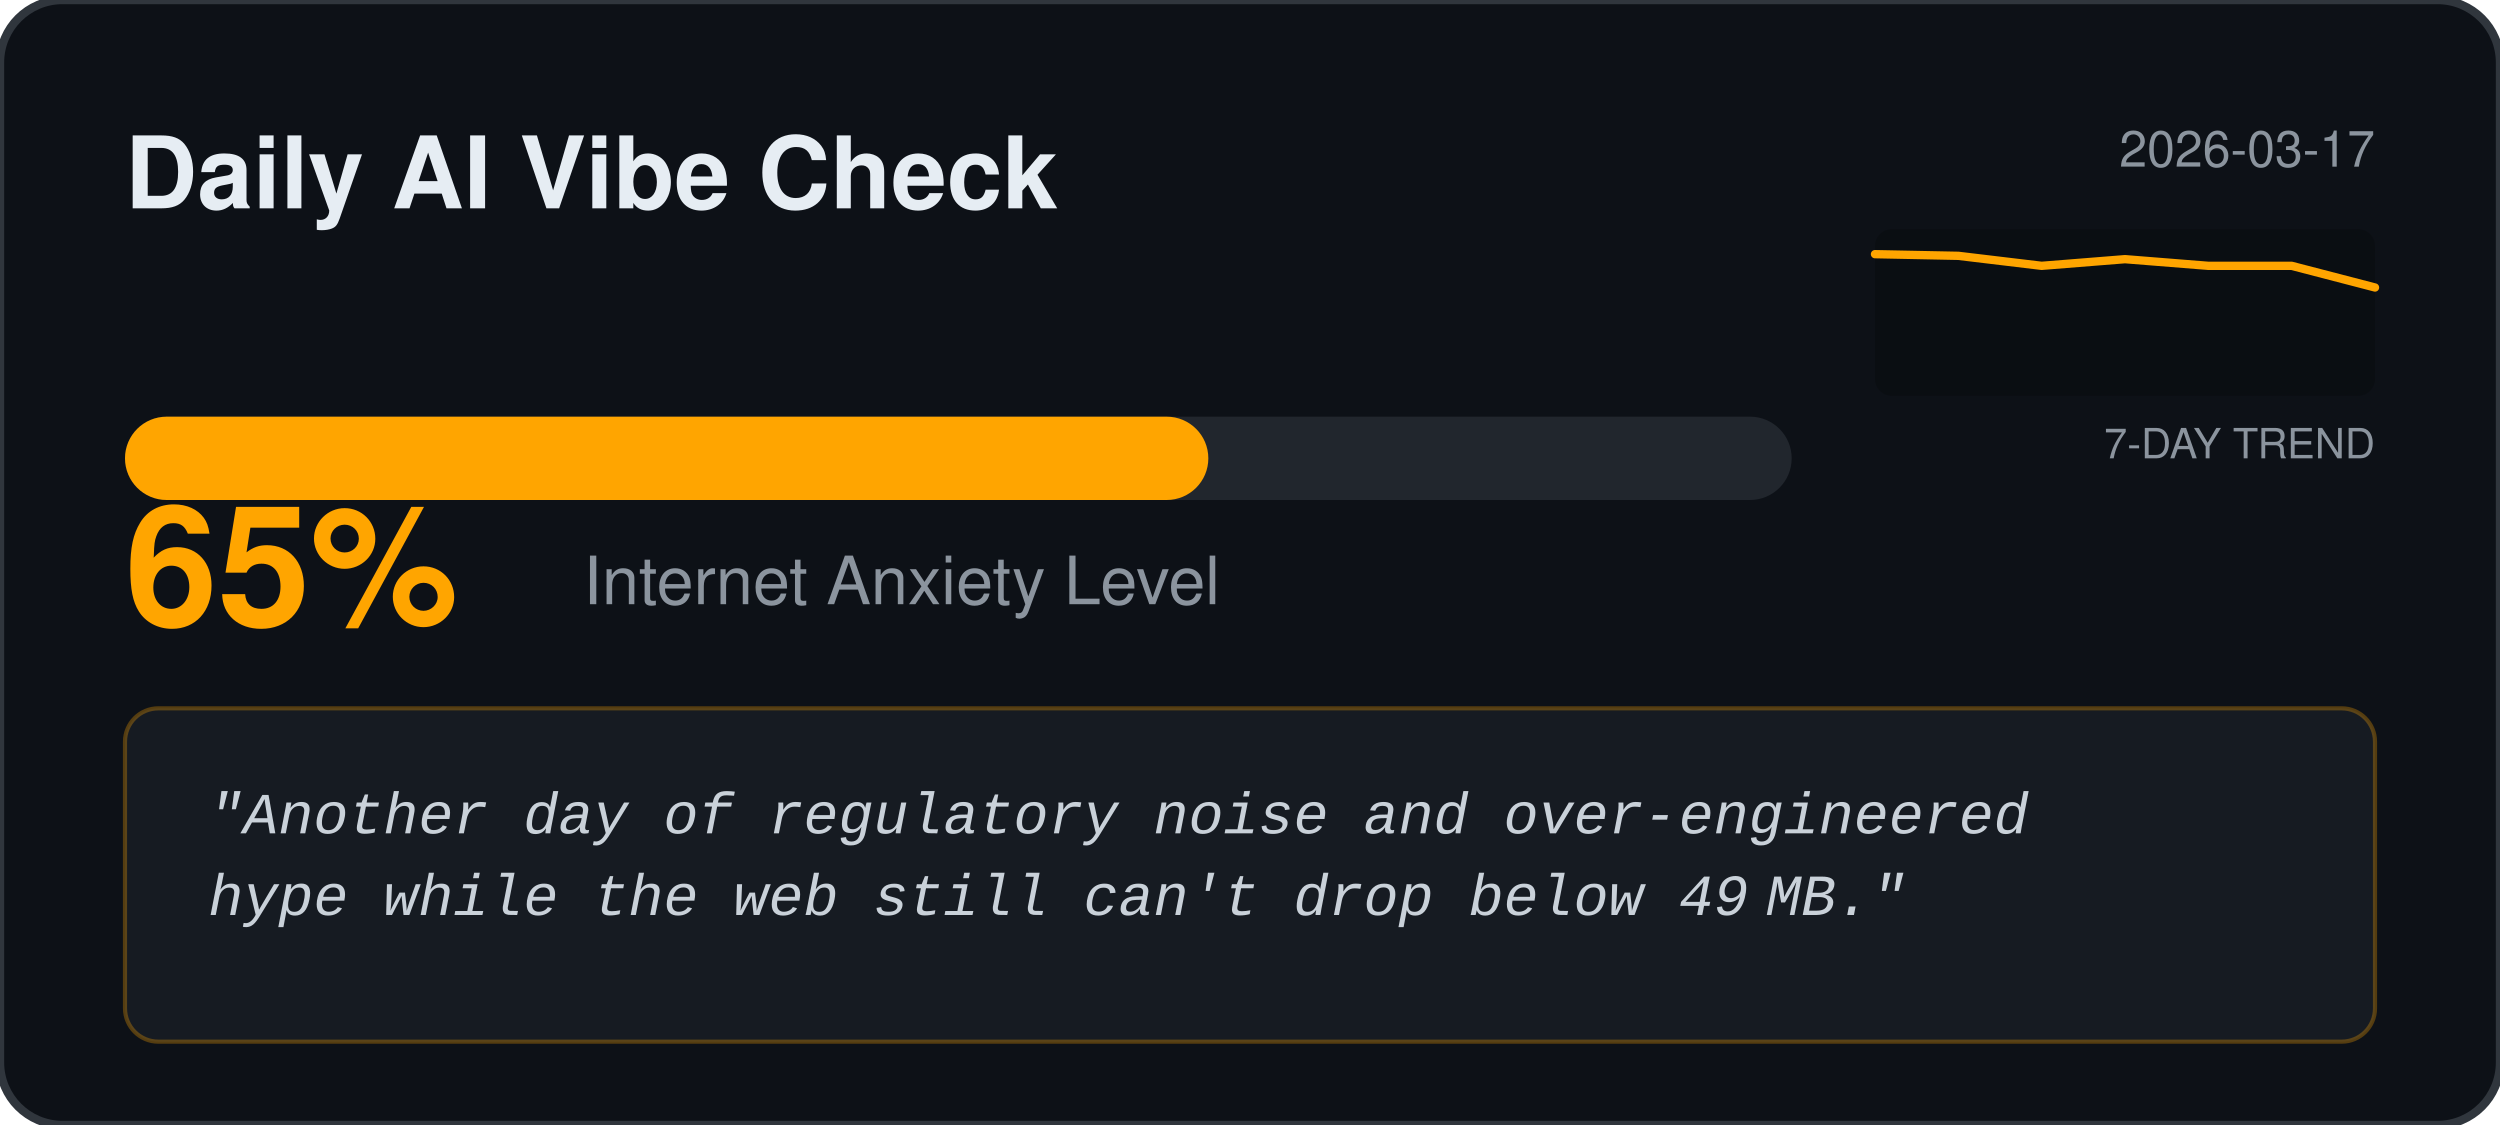
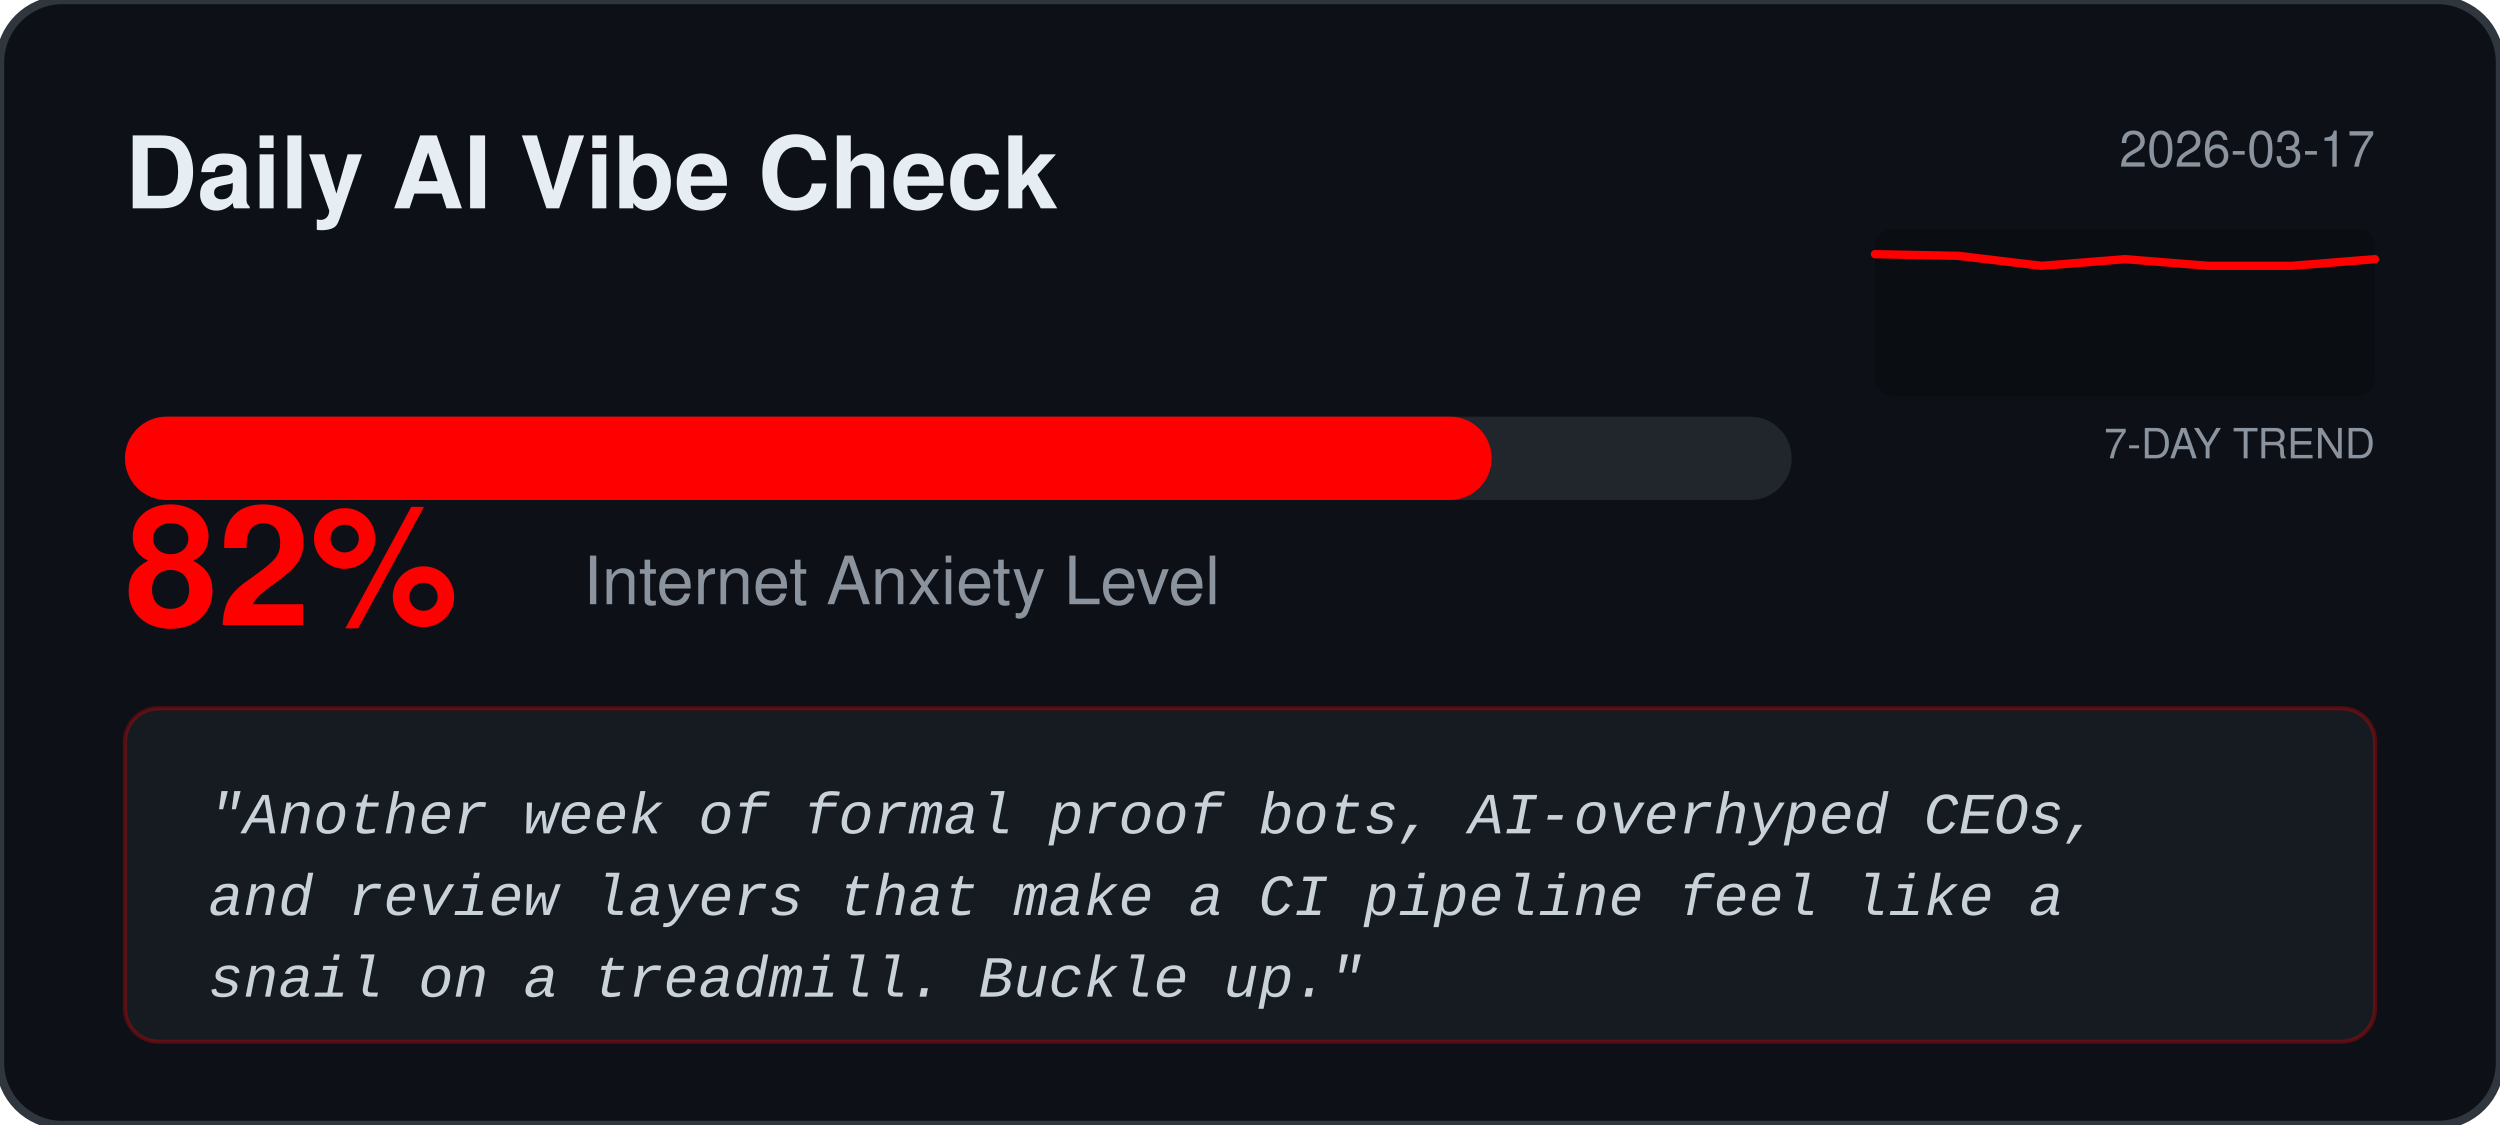
<svg xmlns="http://www.w3.org/2000/svg" width="600" height="270" viewBox="0 0 600 270" fill="none">
  <rect width="600" height="270" rx="15" fill="#0D1117" stroke="#30363D" stroke-width="2" />
  <text x="30" y="50" fill="#E6EDF3" font-family="Segoe UI, Helvetica, sans-serif" font-weight="bold" font-size="24">Daily AI Vibe Check</text>
  <text x="570" y="40" fill="#8B949E" font-family="Segoe UI, Helvetica, sans-serif" font-size="12" text-anchor="end">2026-03-17</text>
  <rect x="450" y="55" width="120" height="40" fill="#000000" fill-opacity="0.2" rx="4" />
  <text x="570" y="110" fill="#8B949E" font-family="Segoe UI, Helvetica, sans-serif" font-size="10" text-anchor="end">7-DAY TREND</text>
-   <polyline points="450.0,61.0 470.0,61.4 490.0,63.8 510.0,62.2 530.0,63.8 550.0,63.8 570.0,69.0" fill="none" stroke="#FFA500" stroke-width="2" stroke-linecap="round" stroke-linejoin="round" />
+   <polyline points="450.0,61.0 470.0,61.4 490.0,63.8 510.0,62.2 530.0,63.8 550.0,63.8 570.0,62.2" fill="none" stroke="#FF0000" stroke-width="2" stroke-linecap="round" stroke-linejoin="round" />
  <rect x="30" y="100" width="400" height="20" rx="10" fill="#21262D" />
-   <rect x="30" y="100" width="260.0" height="20" rx="10" fill="#FFA500" />
-   <text x="30" y="150" fill="#FFA500" font-family="Segoe UI, Helvetica, sans-serif" font-weight="bold" font-size="40">65%</text>
+   <rect x="30" y="100" width="328.0" height="20" rx="10" fill="#FF0000" />
+   <text x="30" y="150" fill="#FF0000" font-family="Segoe UI, Helvetica, sans-serif" font-weight="bold" font-size="40">82%</text>
  <text x="140" y="145" fill="#8B949E" font-family="Segoe UI, Helvetica, sans-serif" font-size="16">Internet Anxiety Level</text>
-   <rect x="30" y="170" width="540" height="80" rx="8" fill="#161B22" stroke="#FFA500" stroke-opacity="0.3" />
+   <rect x="30" y="170" width="540" height="80" rx="8" fill="#161B22" stroke="#FF0000" stroke-opacity="0.3" />
  <text x="50" y="200" fill="#C9D1D9" font-family="Courier New, monospace" font-size="14" font-style="italic">
-     <tspan x="50" dy="0">"Another day of regulatory noise and over‑engineered</tspan>
-     <tspan x="50" dy="1.4em">hype while the web still can't drop below 49 MB."</tspan>
+     <tspan x="50" dy="0">"Another week of formal proof bots, AI‑overhyped CEOs,</tspan>
+     <tspan x="50" dy="1.4em">and review layers that make a CI pipeline feel like a</tspan>
+     <tspan x="50" dy="1.4em">snail on a treadmill. Buckle up."</tspan>
  </text>
</svg>
